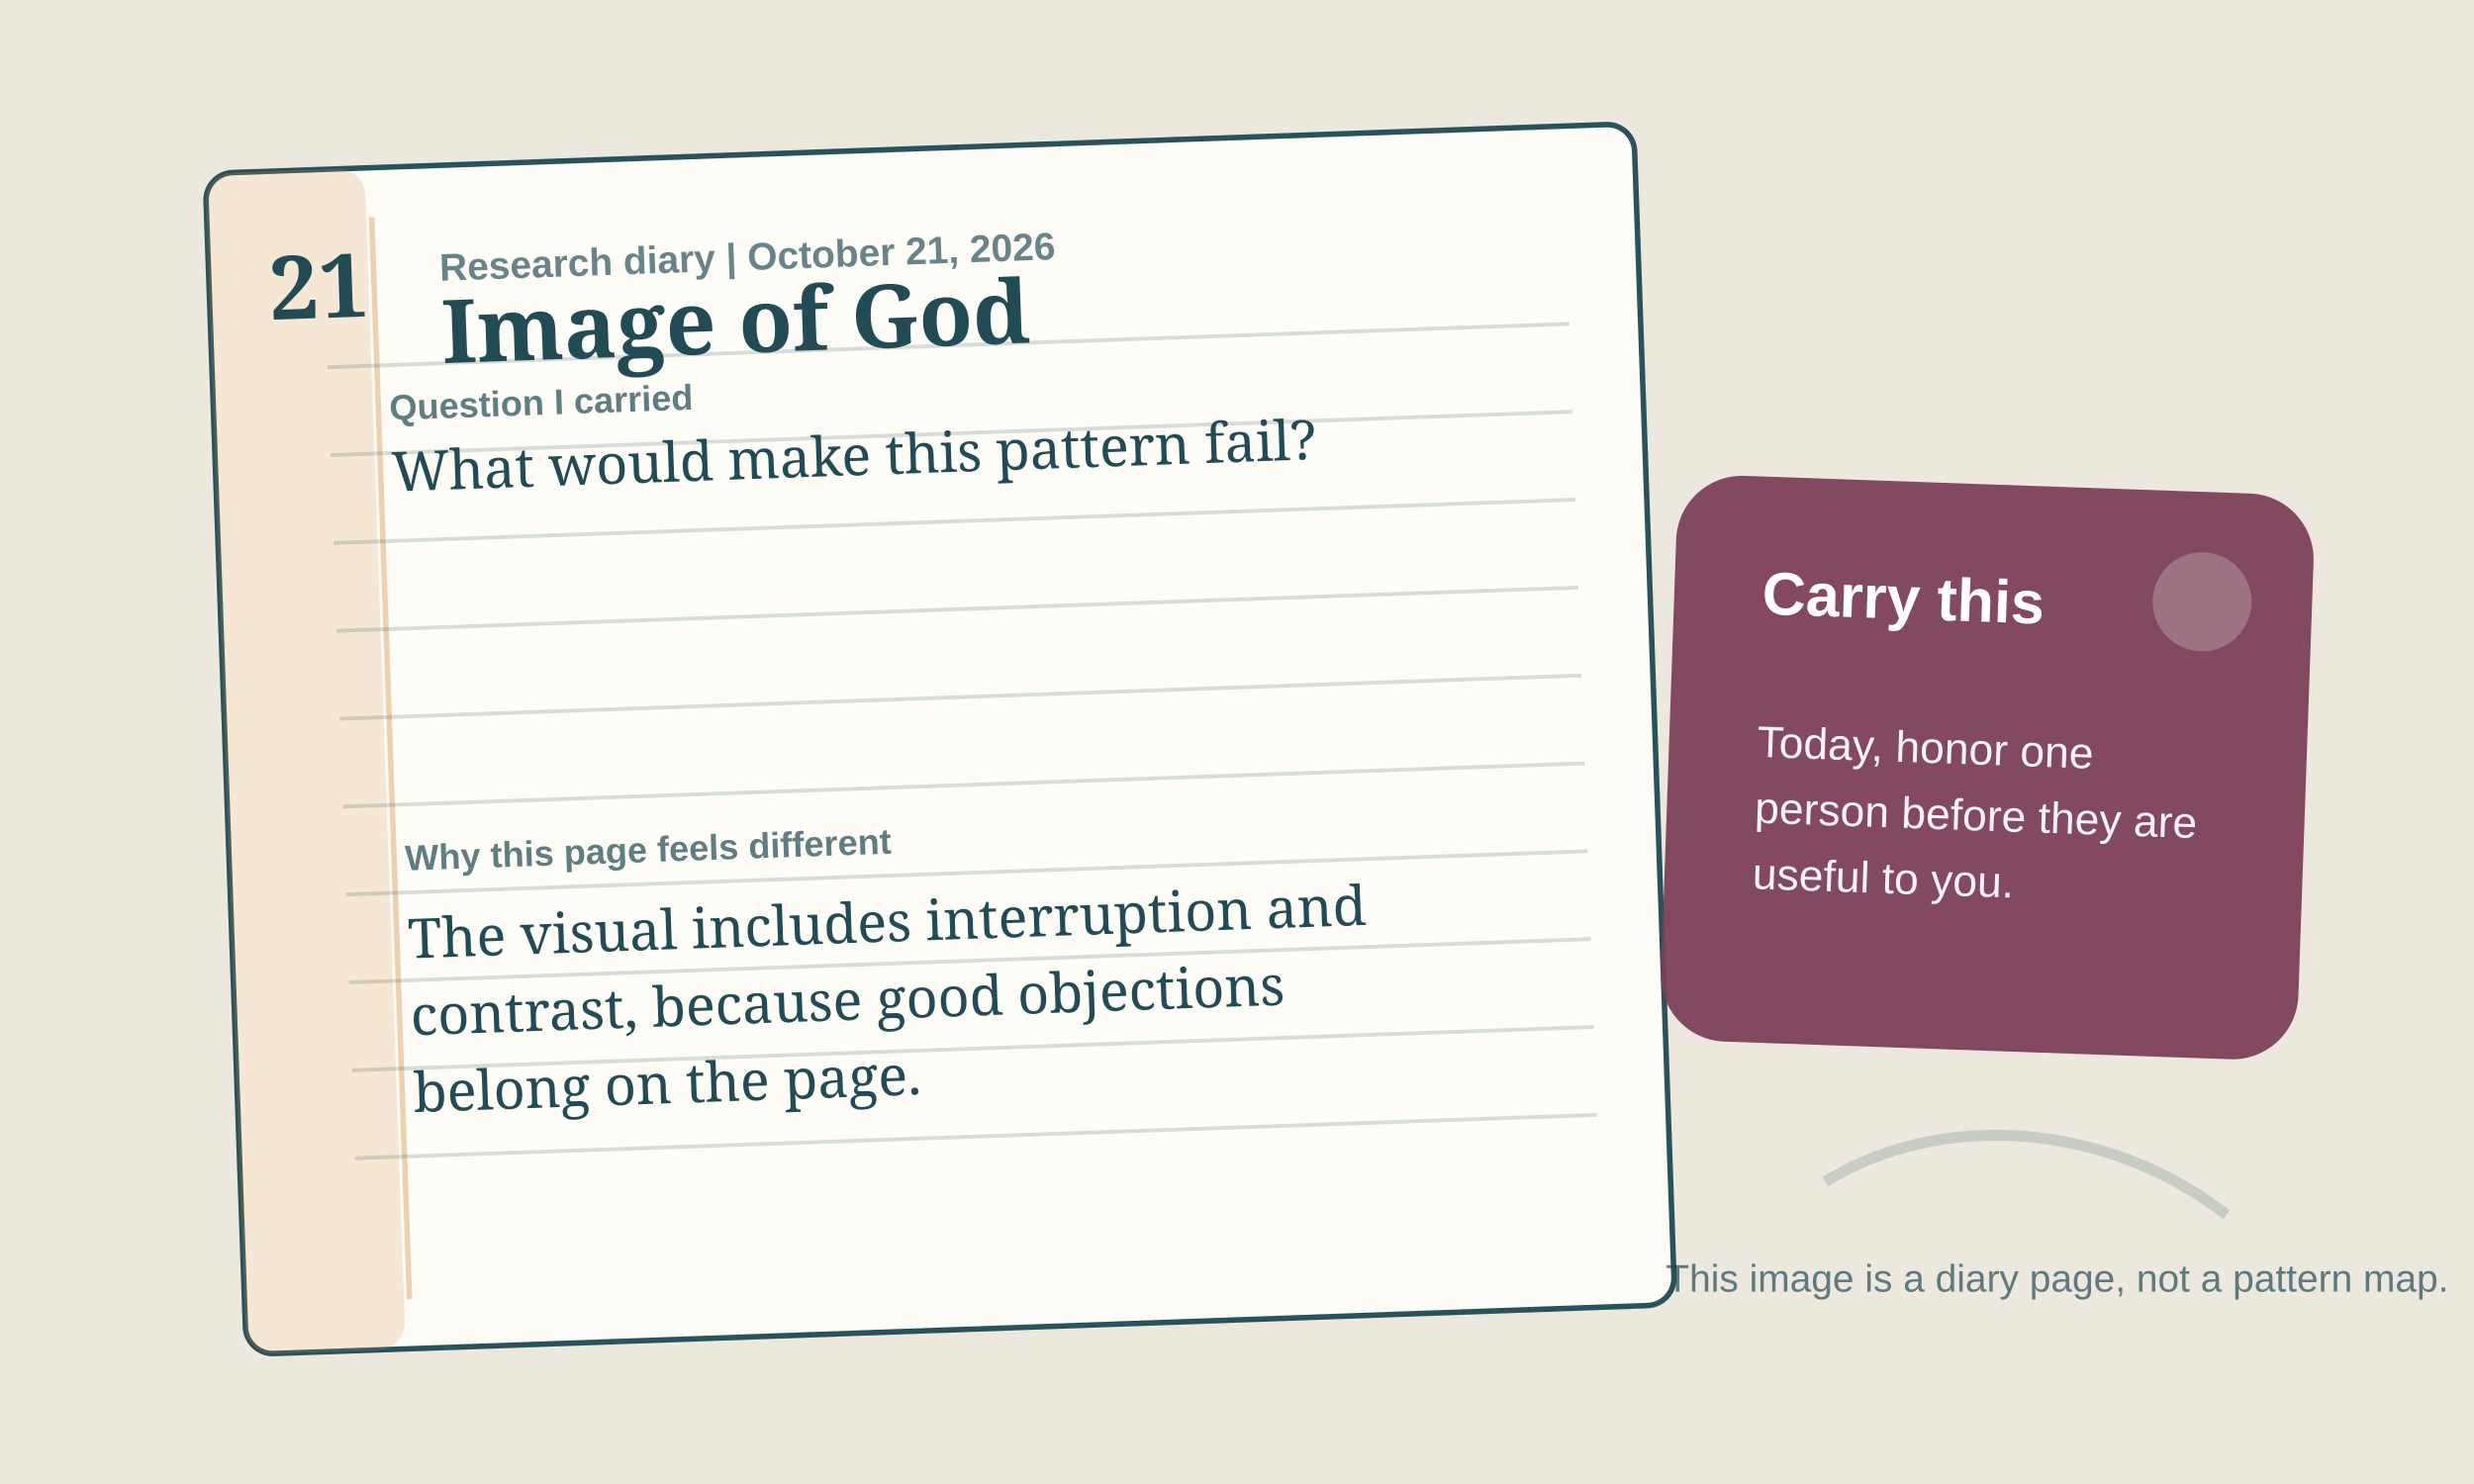
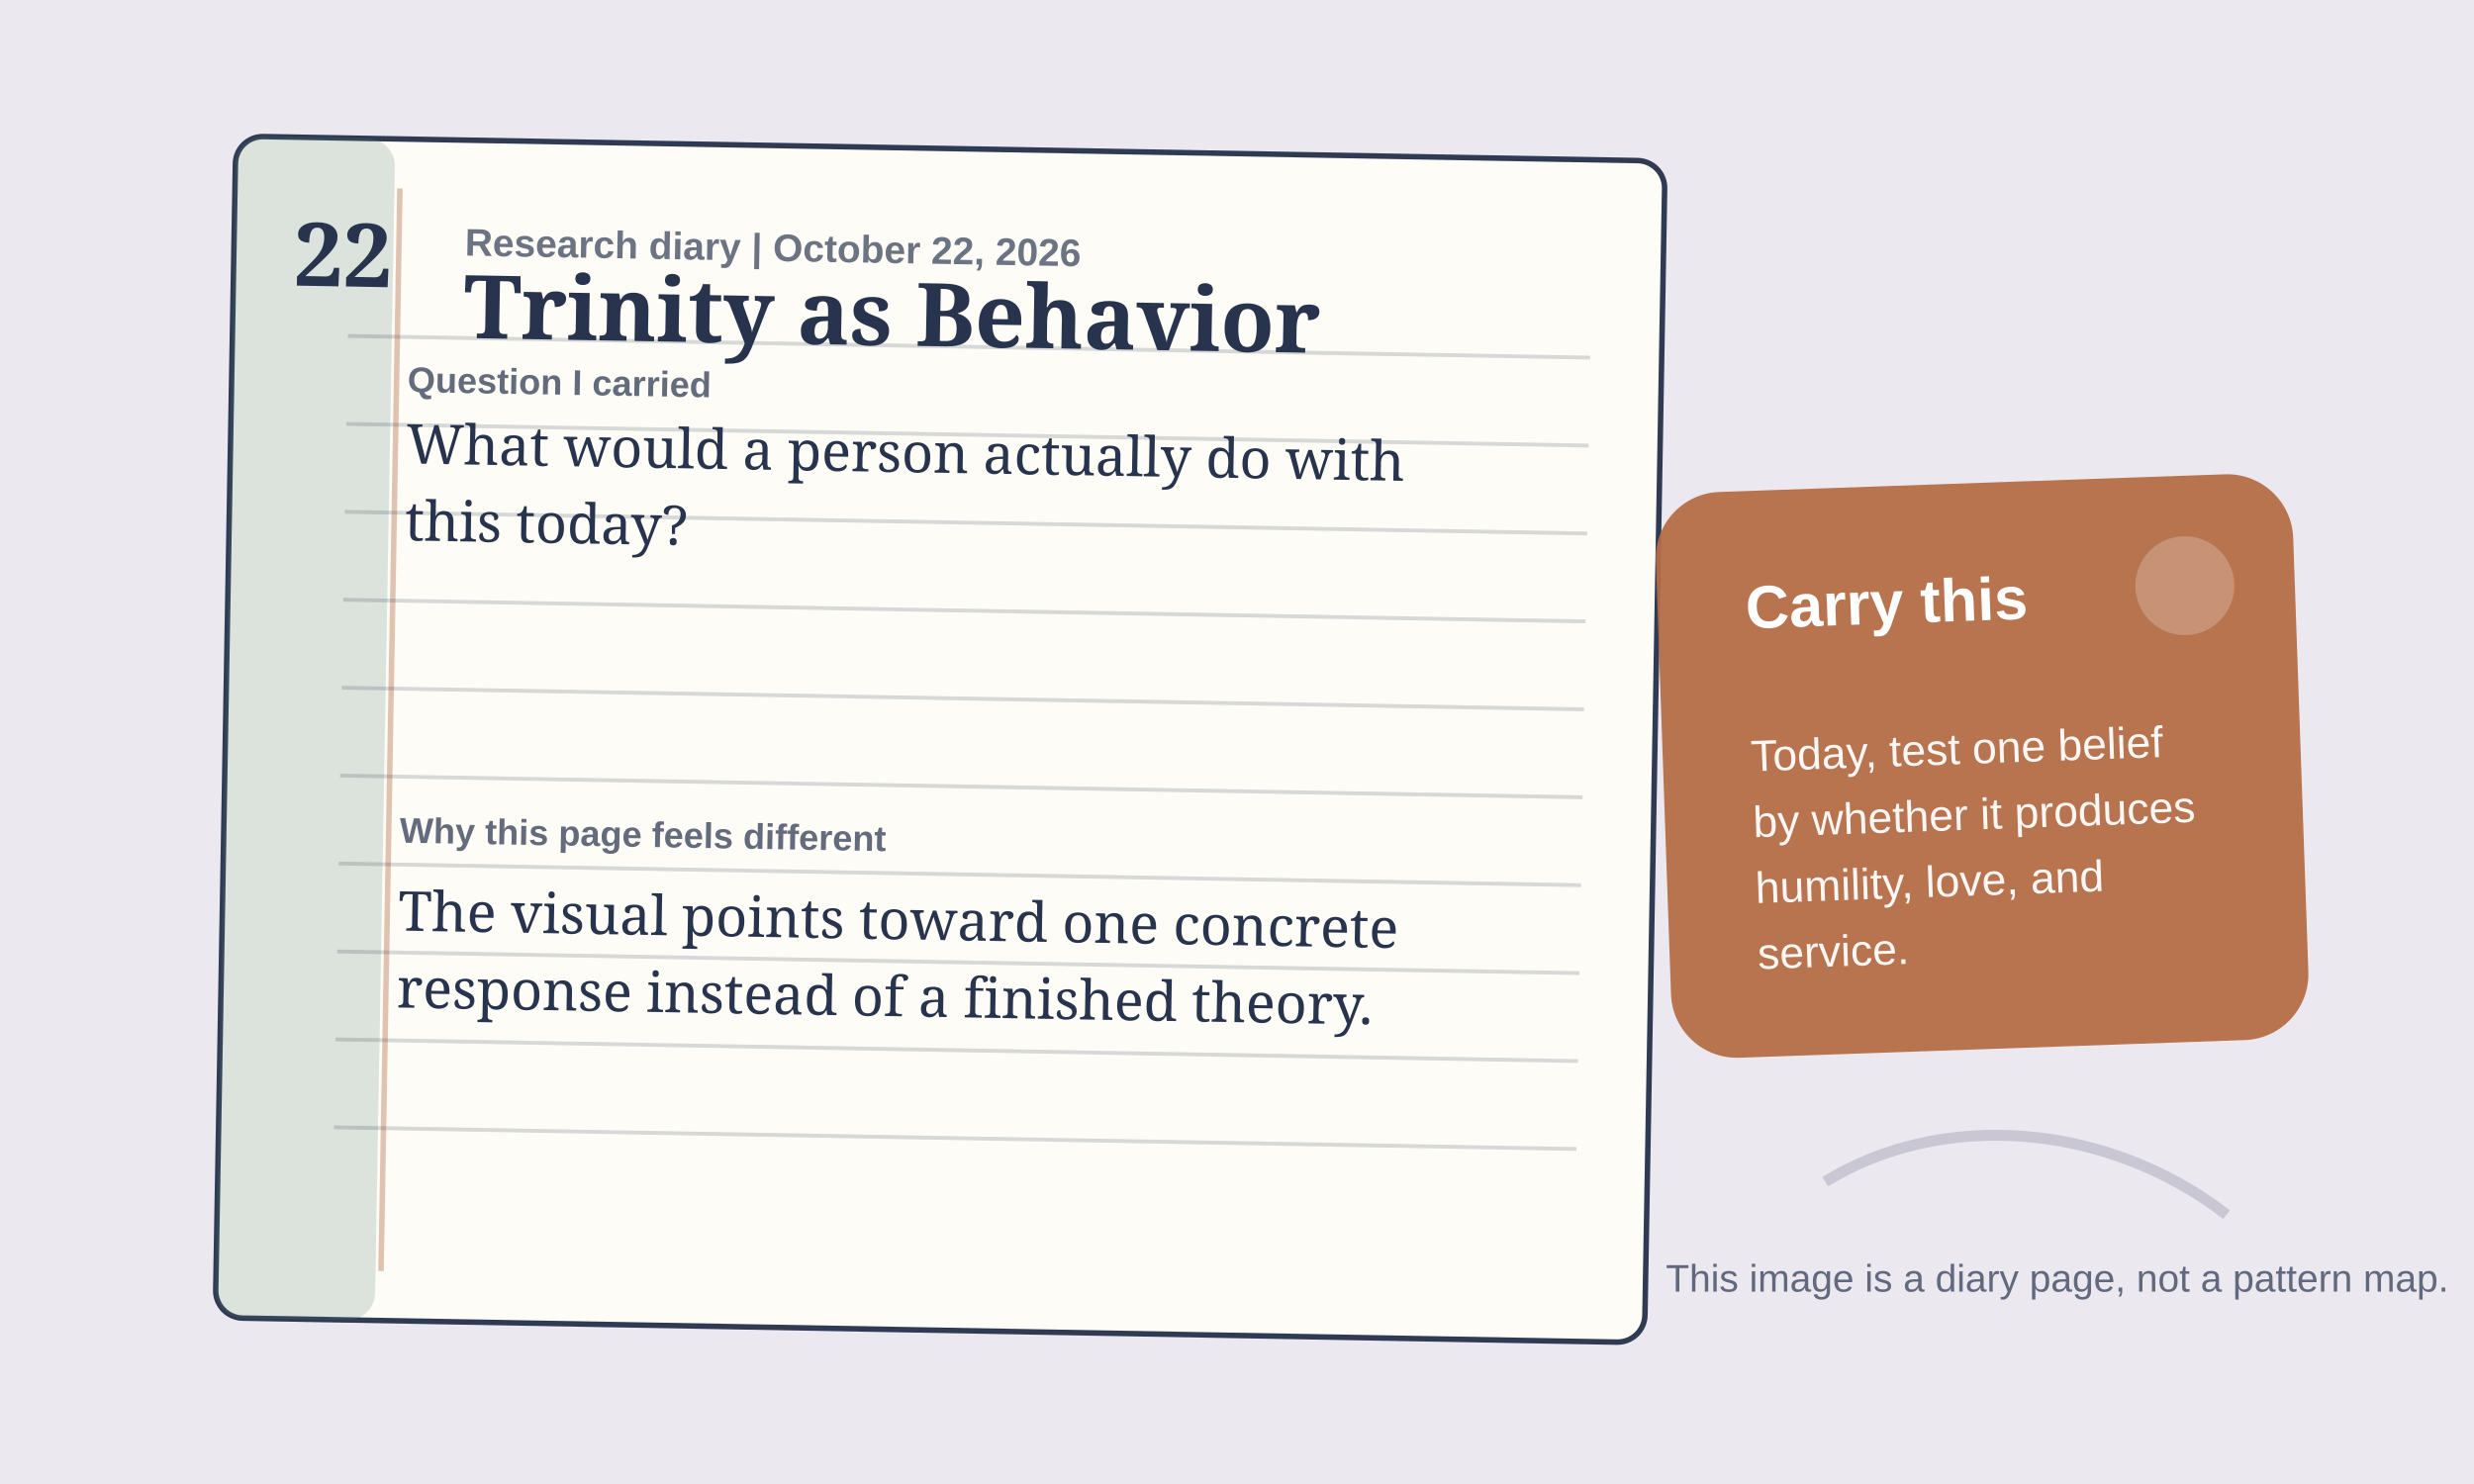
<svg xmlns="http://www.w3.org/2000/svg" width="900" height="540" viewBox="0 0 900 540" role="img" aria-labelledby="title desc">
  <style>
-     .eyebrow { font: 700 14px Arial, sans-serif; letter-spacing: 0; fill: #224c55; opacity: 0.68; }
-     .title { font: 700 32px Georgia, serif; letter-spacing: 0; fill: #224c55; }
-     .diary { font: 20px Georgia, serif; letter-spacing: 0; fill: #224c55; }
-     .label { font: 700 13px Arial, sans-serif; letter-spacing: 0; fill: #224c55; opacity: 0.72; }
+     .eyebrow { font: 700 14px Arial, sans-serif; letter-spacing: 0; fill: #28334d; opacity: 0.68; }
+     .title { font: 700 32px Georgia, serif; letter-spacing: 0; fill: #28334d; }
+     .diary { font: 20px Georgia, serif; letter-spacing: 0; fill: #28334d; }
+     .label { font: 700 13px Arial, sans-serif; letter-spacing: 0; fill: #28334d; opacity: 0.72; }
    .cardtitle { font: 700 22px Arial, sans-serif; letter-spacing: 0; fill: #ffffff; }
    .cardtext { font: 16px Arial, sans-serif; letter-spacing: 0; fill: #ffffff; opacity: 0.94; }
-     .small { font: 14px Arial, sans-serif; letter-spacing: 0; fill: #224c55; opacity: 0.70; }
+     .small { font: 14px Arial, sans-serif; letter-spacing: 0; fill: #28334d; opacity: 0.70; }
  </style>
-   <rect width="900" height="540" fill="#f7efe5" />
-   <rect x="0" y="0" width="900" height="540" fill="#224c55" opacity="0.05" />
-   <g transform="rotate(-2 340 270)">
-     <rect x="82" y="54" width="520" height="430" rx="10" fill="#fffdf7" stroke="#224c55" stroke-width="2" opacity="0.96" />
-     <rect x="82" y="54" width="58" height="430" rx="10" fill="#d18f46" opacity="0.20" />
-     <line x1="142" y1="72" x2="142" y2="466" stroke="#d18f46" stroke-width="2" opacity="0.40" />
-     <line x1="124" y1="126" x2="576" y2="126" stroke="#224c55" stroke-width="1.4" opacity="0.18" />
-     <line x1="124" y1="158" x2="576" y2="158" stroke="#224c55" stroke-width="1.4" opacity="0.18" />
-     <line x1="124" y1="190" x2="576" y2="190" stroke="#224c55" stroke-width="1.4" opacity="0.18" />
-     <line x1="124" y1="222" x2="576" y2="222" stroke="#224c55" stroke-width="1.4" opacity="0.18" />
-     <line x1="124" y1="254" x2="576" y2="254" stroke="#224c55" stroke-width="1.4" opacity="0.18" />
-     <line x1="124" y1="286" x2="576" y2="286" stroke="#224c55" stroke-width="1.4" opacity="0.18" />
-     <line x1="124" y1="318" x2="576" y2="318" stroke="#224c55" stroke-width="1.4" opacity="0.18" />
-     <line x1="124" y1="350" x2="576" y2="350" stroke="#224c55" stroke-width="1.4" opacity="0.18" />
-     <line x1="124" y1="382" x2="576" y2="382" stroke="#224c55" stroke-width="1.4" opacity="0.18" />
-     <line x1="124" y1="414" x2="576" y2="414" stroke="#224c55" stroke-width="1.4" opacity="0.18" />
-     <text x="166" y="96" class="eyebrow">Research diary | October 21, 2026</text>
-     <text x="166" y="126" class="title">Image of God</text>
+   <rect width="900" height="540" fill="#f4f1f8" />
+   <rect x="0" y="0" width="900" height="540" fill="#28334d" opacity="0.05" />
+   <g transform="rotate(1 340 270)">
+     <rect x="82" y="54" width="520" height="430" rx="10" fill="#fffdf7" stroke="#28334d" stroke-width="2" opacity="0.96" />
+     <rect x="82" y="54" width="58" height="430" rx="10" fill="#4f7d73" opacity="0.20" />
+     <line x1="142" y1="72" x2="142" y2="466" stroke="#b56b45" stroke-width="2" opacity="0.40" />
+     <line x1="124" y1="126" x2="576" y2="126" stroke="#28334d" stroke-width="1.4" opacity="0.18" />
+     <line x1="124" y1="158" x2="576" y2="158" stroke="#28334d" stroke-width="1.4" opacity="0.18" />
+     <line x1="124" y1="190" x2="576" y2="190" stroke="#28334d" stroke-width="1.4" opacity="0.18" />
+     <line x1="124" y1="222" x2="576" y2="222" stroke="#28334d" stroke-width="1.4" opacity="0.18" />
+     <line x1="124" y1="254" x2="576" y2="254" stroke="#28334d" stroke-width="1.4" opacity="0.18" />
+     <line x1="124" y1="286" x2="576" y2="286" stroke="#28334d" stroke-width="1.4" opacity="0.18" />
+     <line x1="124" y1="318" x2="576" y2="318" stroke="#28334d" stroke-width="1.4" opacity="0.18" />
+     <line x1="124" y1="350" x2="576" y2="350" stroke="#28334d" stroke-width="1.4" opacity="0.18" />
+     <line x1="124" y1="382" x2="576" y2="382" stroke="#28334d" stroke-width="1.4" opacity="0.18" />
+     <line x1="124" y1="414" x2="576" y2="414" stroke="#28334d" stroke-width="1.4" opacity="0.18" />
+     <text x="166" y="96" class="eyebrow">Research diary | October 22, 2026</text>
+     <text x="166" y="126" class="title">Trinity as Behavior</text>
    <text x="146" y="146" class="label">Question I carried</text>
-     <text x="104" y="108" class="title">21</text>
+     <text x="104" y="108" class="title">22</text>
  </g>
-   <g transform="rotate(-2 340 270)">
-     <text x="146" y="172" class="diary">What would make this pattern fail?</text>
+   <g transform="rotate(1 340 270)">
+     <text x="146" y="172" class="diary">What would a person actually do with</text>
+     <text x="146" y="200" class="diary">this today?</text>
    <text x="146" y="310" class="label">Why this page feels different</text>
-     <text x="146" y="342" class="diary">The visual includes interruption and</text>
-     <text x="146" y="370" class="diary">contrast, because good objections</text>
-     <text x="146" y="398" class="diary">belong on the page.</text>
+     <text x="146" y="342" class="diary">The visual points toward one concrete</text>
+     <text x="146" y="370" class="diary">response instead of a finished theory.</text>
  </g>
-   <g transform="rotate(2 714 306)">
-     <rect x="606" y="176" width="232" height="206" rx="24" fill="#7c3f58" opacity="0.94" />
+   <g transform="rotate(-2 714 306)">
+     <rect x="606" y="176" width="232" height="206" rx="24" fill="#b56b45" opacity="0.94" />
    <circle cx="798" cy="216" r="18" fill="#ffffff" opacity="0.22" />
    <text x="638" y="226" class="cardtitle">Carry this</text>
-     <text x="638" y="278" class="cardtext">Today, honor one</text>
-     <text x="638" y="302" class="cardtext">person before they are</text>
-     <text x="638" y="326" class="cardtext">useful to you.</text>
+     <text x="638" y="278" class="cardtext">Today, test one belief</text>
+     <text x="638" y="302" class="cardtext">by whether it produces</text>
+     <text x="638" y="326" class="cardtext">humility, love, and</text>
+     <text x="638" y="350" class="cardtext">service.</text>
  </g>
-   <path d="M664 430 C706 404 766 408 810 442" fill="none" stroke="#224c55" stroke-width="4" opacity="0.18" />
+   <path d="M664 430 C706 404 766 408 810 442" fill="none" stroke="#28334d" stroke-width="4" opacity="0.18" />
  <text x="606" y="470" class="small">This image is a diary page, not a pattern map.</text>
</svg>
